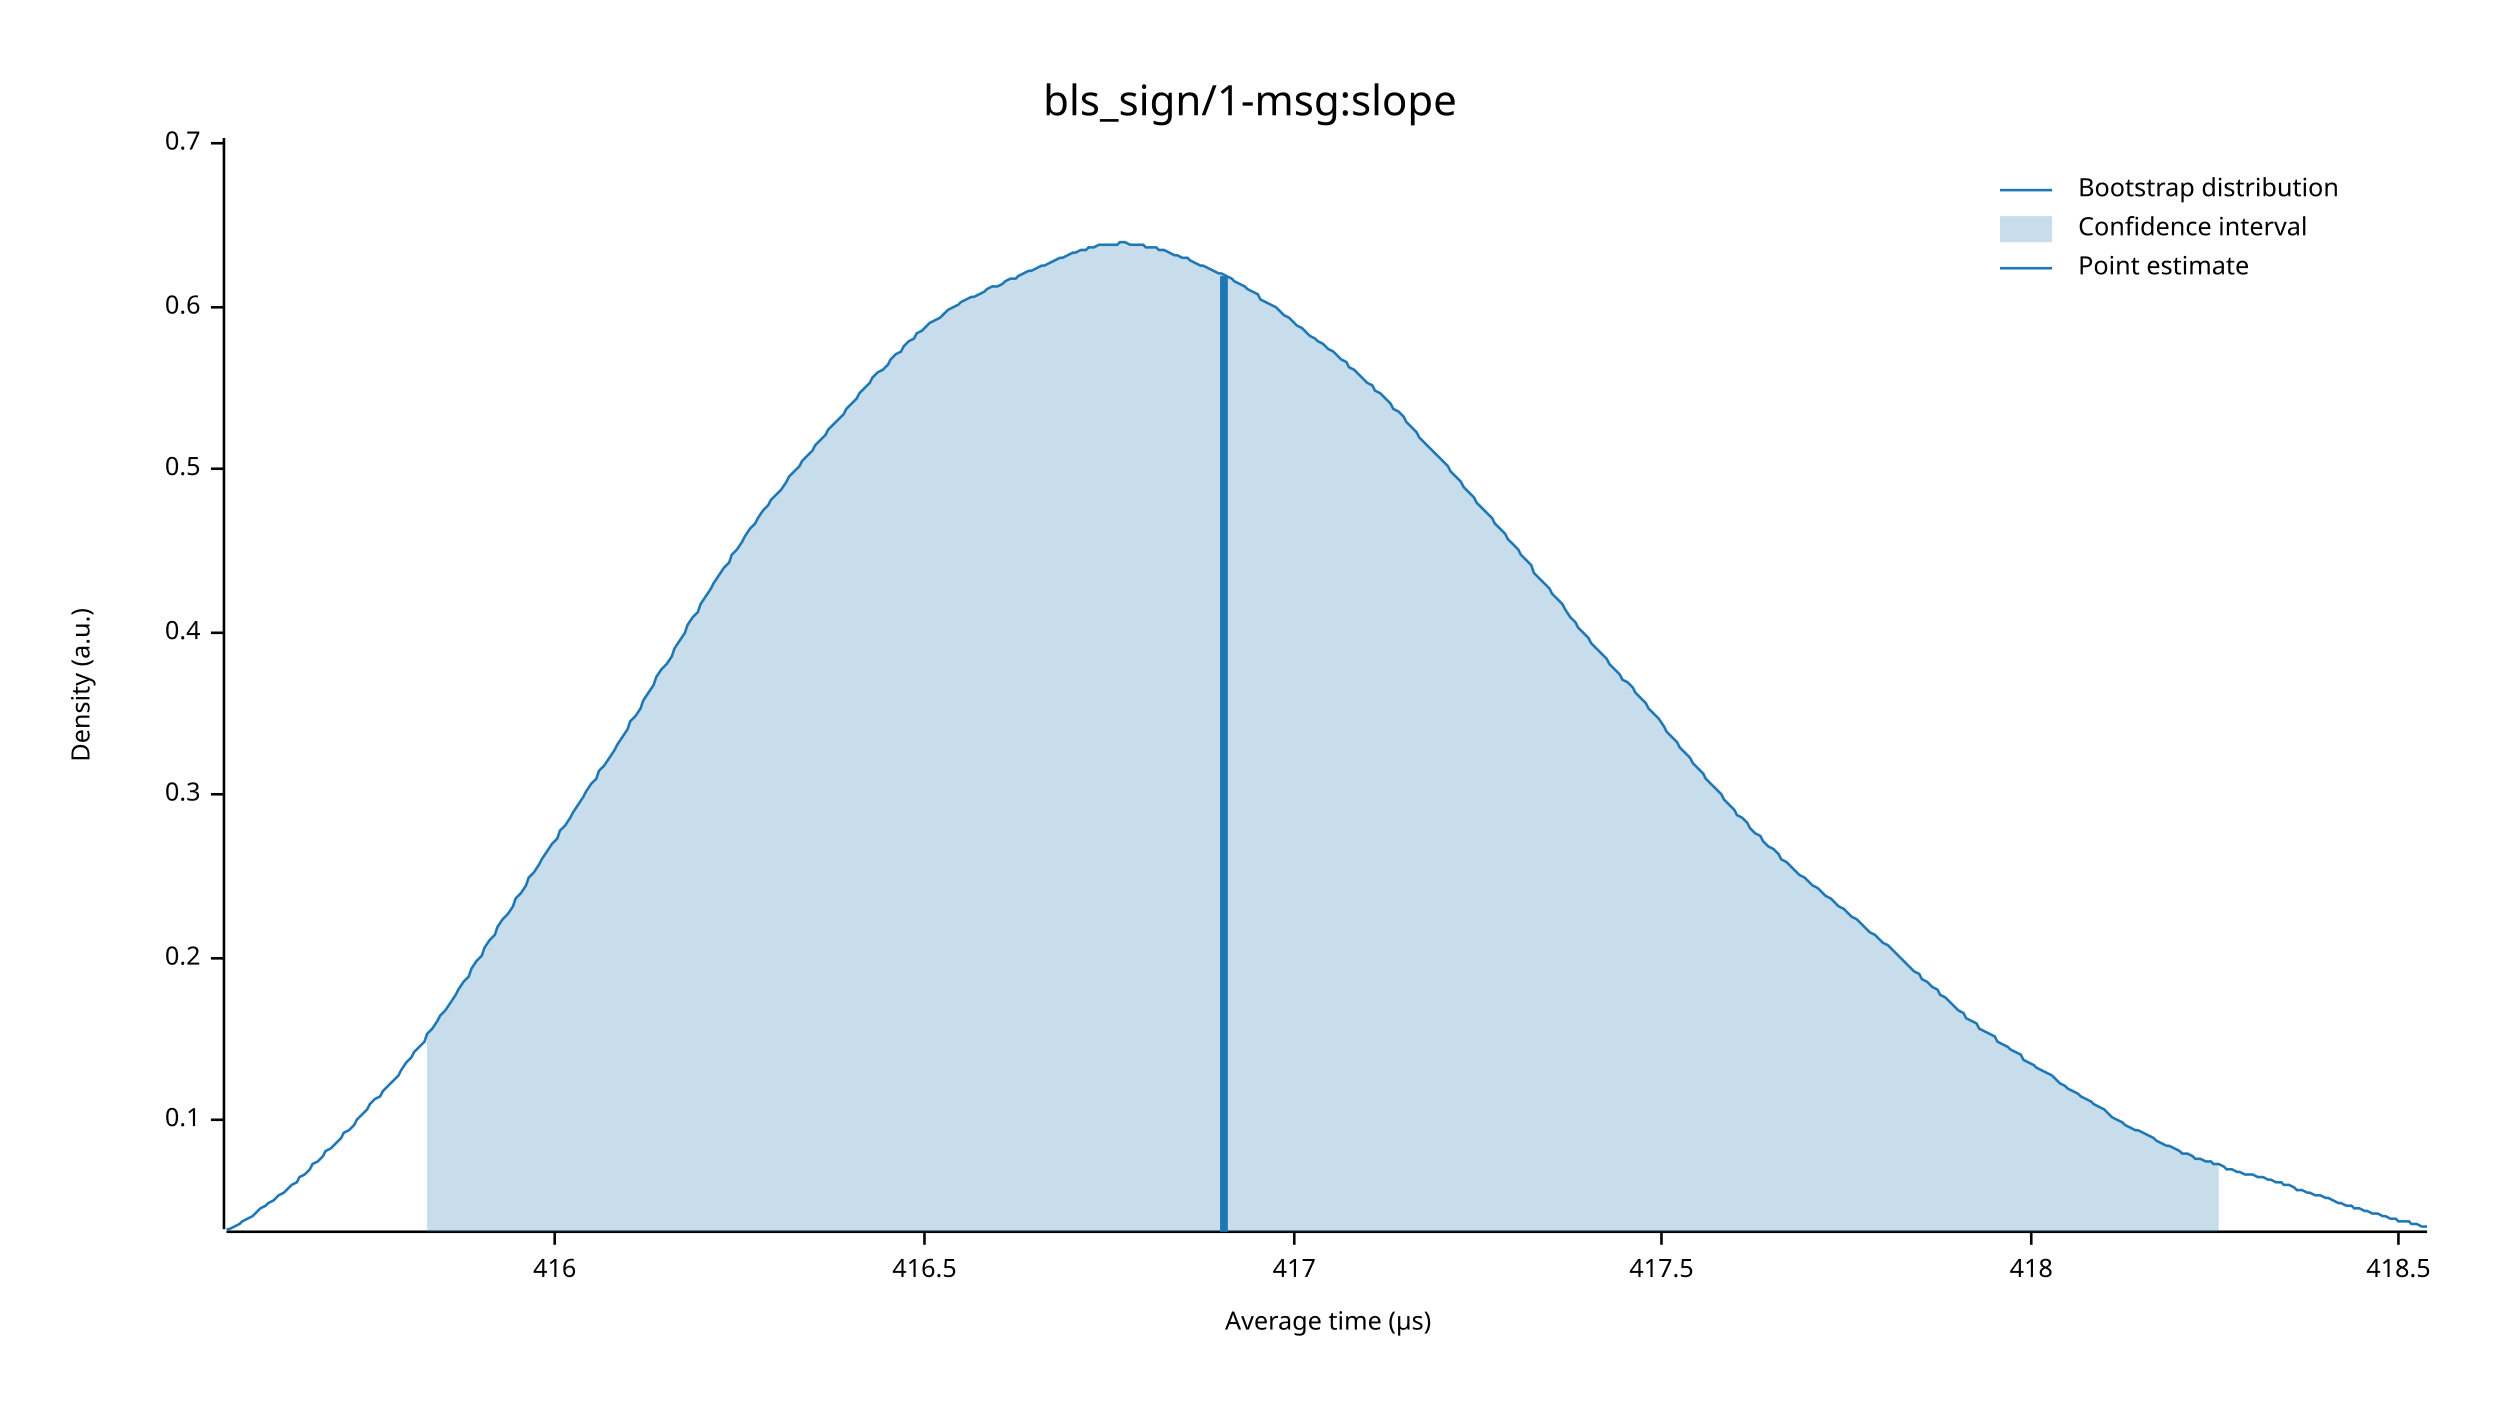
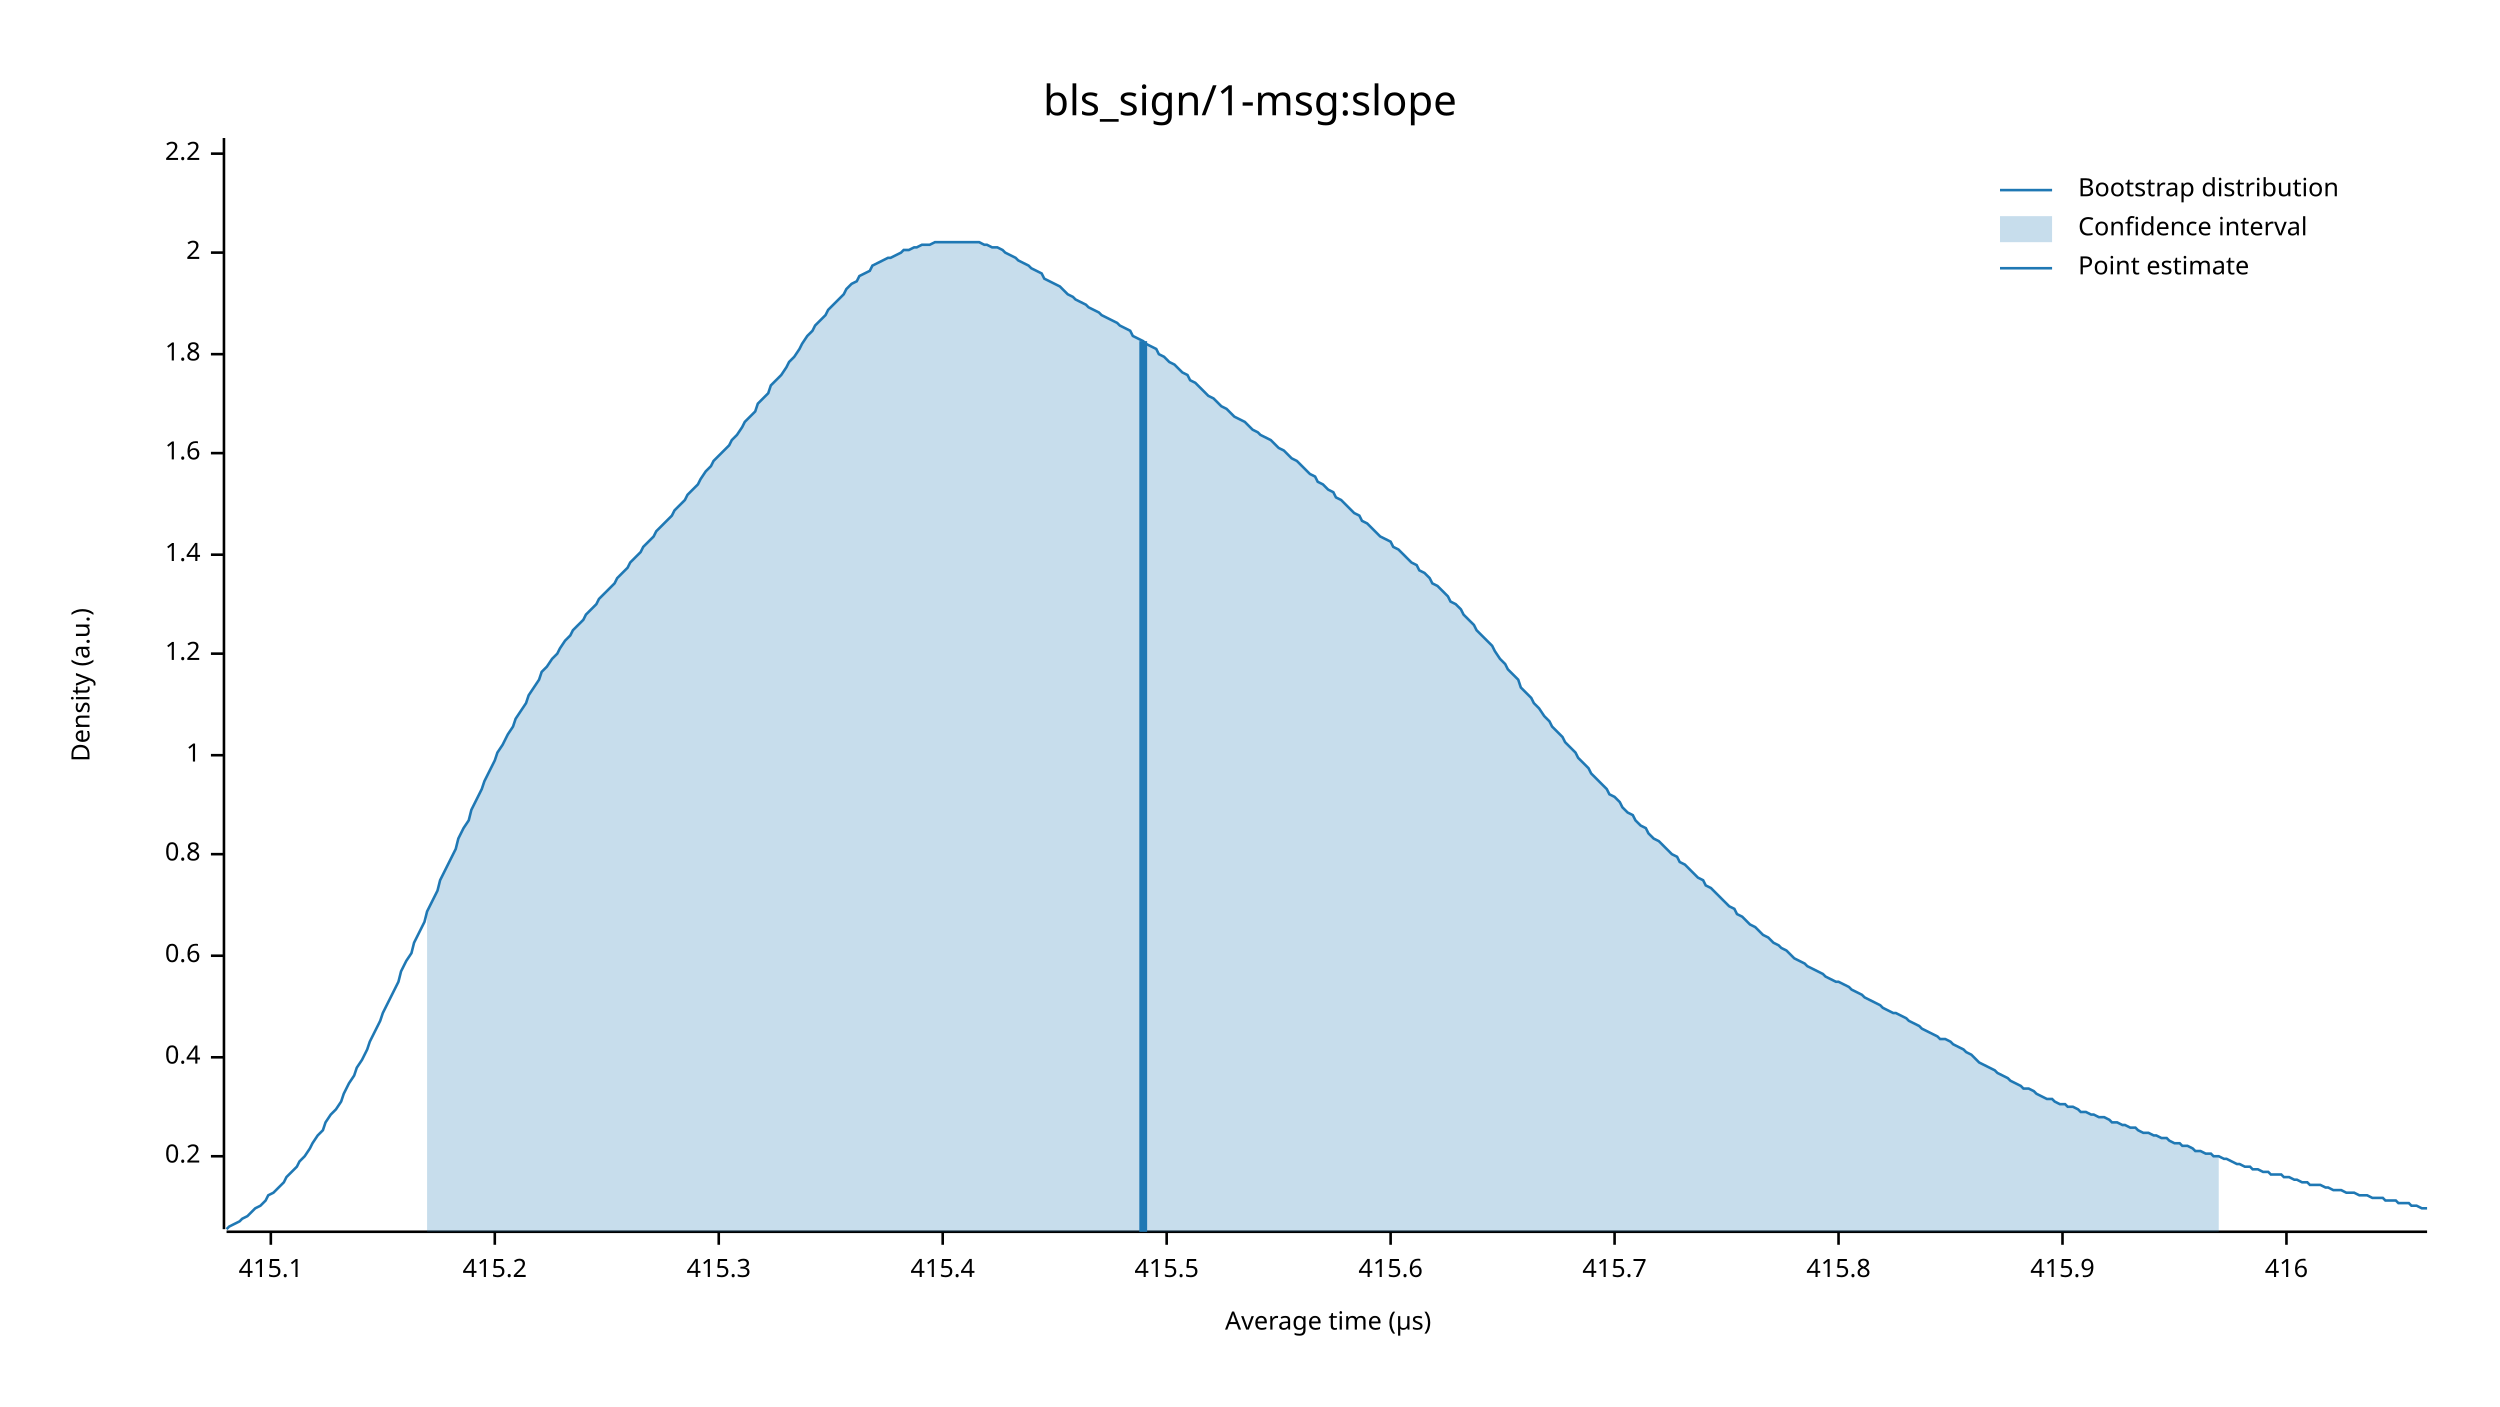
<svg xmlns="http://www.w3.org/2000/svg" width="960" height="540" viewBox="0 0 960 540">
  <text x="480" y="32" dy="0.76em" text-anchor="middle" font-family="sans-serif" font-size="16.129" opacity="1" fill="#000000">
bls_sign/1-msg:slope
</text>
  <text x="27" y="263" dy="0.76em" text-anchor="middle" font-family="sans-serif" font-size="9.677" opacity="1" fill="#000000" transform="rotate(270, 27, 263)">
Density (a.u.)
</text>
  <text x="510" y="513" dy="-0.5ex" text-anchor="middle" font-family="sans-serif" font-size="9.677" opacity="1" fill="#000000">
Average time (µs)
</text>
  <polyline fill="none" opacity="1" stroke="#000000" stroke-width="1" points="86,53 86,472 " />
-   <text x="77" y="430" dy="0.5ex" text-anchor="end" font-family="sans-serif" font-size="9.677" opacity="1" fill="#000000">
- 0.1
- </text>
-   <polyline fill="none" opacity="1" stroke="#000000" stroke-width="1" points="81,430 86,430 " />
-   <text x="77" y="368" dy="0.5ex" text-anchor="end" font-family="sans-serif" font-size="9.677" opacity="1" fill="#000000">
+   <text x="77" y="444" dy="0.5ex" text-anchor="end" font-family="sans-serif" font-size="9.677" opacity="1" fill="#000000">
0.2
</text>
-   <polyline fill="none" opacity="1" stroke="#000000" stroke-width="1" points="81,368 86,368 " />
-   <text x="77" y="305" dy="0.5ex" text-anchor="end" font-family="sans-serif" font-size="9.677" opacity="1" fill="#000000">
- 0.3
- </text>
-   <polyline fill="none" opacity="1" stroke="#000000" stroke-width="1" points="81,305 86,305 " />
-   <text x="77" y="243" dy="0.5ex" text-anchor="end" font-family="sans-serif" font-size="9.677" opacity="1" fill="#000000">
+   <polyline fill="none" opacity="1" stroke="#000000" stroke-width="1" points="81,444 86,444 " />
+   <text x="77" y="406" dy="0.5ex" text-anchor="end" font-family="sans-serif" font-size="9.677" opacity="1" fill="#000000">
0.4
</text>
-   <polyline fill="none" opacity="1" stroke="#000000" stroke-width="1" points="81,243 86,243 " />
-   <text x="77" y="180" dy="0.5ex" text-anchor="end" font-family="sans-serif" font-size="9.677" opacity="1" fill="#000000">
- 0.5
- </text>
-   <polyline fill="none" opacity="1" stroke="#000000" stroke-width="1" points="81,180 86,180 " />
-   <text x="77" y="118" dy="0.5ex" text-anchor="end" font-family="sans-serif" font-size="9.677" opacity="1" fill="#000000">
+   <polyline fill="none" opacity="1" stroke="#000000" stroke-width="1" points="81,406 86,406 " />
+   <text x="77" y="367" dy="0.5ex" text-anchor="end" font-family="sans-serif" font-size="9.677" opacity="1" fill="#000000">
0.6
</text>
-   <polyline fill="none" opacity="1" stroke="#000000" stroke-width="1" points="81,118 86,118 " />
-   <text x="77" y="55" dy="0.5ex" text-anchor="end" font-family="sans-serif" font-size="9.677" opacity="1" fill="#000000">
- 0.7
+   <polyline fill="none" opacity="1" stroke="#000000" stroke-width="1" points="81,367 86,367 " />
+   <text x="77" y="328" dy="0.5ex" text-anchor="end" font-family="sans-serif" font-size="9.677" opacity="1" fill="#000000">
+ 0.8
</text>
-   <polyline fill="none" opacity="1" stroke="#000000" stroke-width="1" points="81,55 86,55 " />
+   <polyline fill="none" opacity="1" stroke="#000000" stroke-width="1" points="81,328 86,328 " />
+   <text x="77" y="290" dy="0.5ex" text-anchor="end" font-family="sans-serif" font-size="9.677" opacity="1" fill="#000000">
+ 1
+ </text>
+   <polyline fill="none" opacity="1" stroke="#000000" stroke-width="1" points="81,290 86,290 " />
+   <text x="77" y="251" dy="0.5ex" text-anchor="end" font-family="sans-serif" font-size="9.677" opacity="1" fill="#000000">
+ 1.2
+ </text>
+   <polyline fill="none" opacity="1" stroke="#000000" stroke-width="1" points="81,251 86,251 " />
+   <text x="77" y="213" dy="0.5ex" text-anchor="end" font-family="sans-serif" font-size="9.677" opacity="1" fill="#000000">
+ 1.4
+ </text>
+   <polyline fill="none" opacity="1" stroke="#000000" stroke-width="1" points="81,213 86,213 " />
+   <text x="77" y="174" dy="0.5ex" text-anchor="end" font-family="sans-serif" font-size="9.677" opacity="1" fill="#000000">
+ 1.6
+ </text>
+   <polyline fill="none" opacity="1" stroke="#000000" stroke-width="1" points="81,174 86,174 " />
+   <text x="77" y="136" dy="0.5ex" text-anchor="end" font-family="sans-serif" font-size="9.677" opacity="1" fill="#000000">
+ 1.8
+ </text>
+   <polyline fill="none" opacity="1" stroke="#000000" stroke-width="1" points="81,136 86,136 " />
+   <text x="77" y="97" dy="0.5ex" text-anchor="end" font-family="sans-serif" font-size="9.677" opacity="1" fill="#000000">
+ 2
+ </text>
+   <polyline fill="none" opacity="1" stroke="#000000" stroke-width="1" points="81,97 86,97 " />
+   <text x="77" y="59" dy="0.5ex" text-anchor="end" font-family="sans-serif" font-size="9.677" opacity="1" fill="#000000">
+ 2.2
+ </text>
+   <polyline fill="none" opacity="1" stroke="#000000" stroke-width="1" points="81,59 86,59 " />
  <polyline fill="none" opacity="1" stroke="#000000" stroke-width="1" points="87,473 932,473 " />
-   <text x="213" y="483" dy="0.76em" text-anchor="middle" font-family="sans-serif" font-size="9.677" opacity="1" fill="#000000">
+   <text x="104" y="483" dy="0.76em" text-anchor="middle" font-family="sans-serif" font-size="9.677" opacity="1" fill="#000000">
+ 415.1
+ </text>
+   <polyline fill="none" opacity="1" stroke="#000000" stroke-width="1" points="104,473 104,478 " />
+   <text x="190" y="483" dy="0.76em" text-anchor="middle" font-family="sans-serif" font-size="9.677" opacity="1" fill="#000000">
+ 415.2
+ </text>
+   <polyline fill="none" opacity="1" stroke="#000000" stroke-width="1" points="190,473 190,478 " />
+   <text x="276" y="483" dy="0.76em" text-anchor="middle" font-family="sans-serif" font-size="9.677" opacity="1" fill="#000000">
+ 415.3
+ </text>
+   <polyline fill="none" opacity="1" stroke="#000000" stroke-width="1" points="276,473 276,478 " />
+   <text x="362" y="483" dy="0.76em" text-anchor="middle" font-family="sans-serif" font-size="9.677" opacity="1" fill="#000000">
+ 415.4
+ </text>
+   <polyline fill="none" opacity="1" stroke="#000000" stroke-width="1" points="362,473 362,478 " />
+   <text x="448" y="483" dy="0.76em" text-anchor="middle" font-family="sans-serif" font-size="9.677" opacity="1" fill="#000000">
+ 415.5
+ </text>
+   <polyline fill="none" opacity="1" stroke="#000000" stroke-width="1" points="448,473 448,478 " />
+   <text x="534" y="483" dy="0.76em" text-anchor="middle" font-family="sans-serif" font-size="9.677" opacity="1" fill="#000000">
+ 415.6
+ </text>
+   <polyline fill="none" opacity="1" stroke="#000000" stroke-width="1" points="534,473 534,478 " />
+   <text x="620" y="483" dy="0.76em" text-anchor="middle" font-family="sans-serif" font-size="9.677" opacity="1" fill="#000000">
+ 415.7
+ </text>
+   <polyline fill="none" opacity="1" stroke="#000000" stroke-width="1" points="620,473 620,478 " />
+   <text x="706" y="483" dy="0.76em" text-anchor="middle" font-family="sans-serif" font-size="9.677" opacity="1" fill="#000000">
+ 415.8
+ </text>
+   <polyline fill="none" opacity="1" stroke="#000000" stroke-width="1" points="706,473 706,478 " />
+   <text x="792" y="483" dy="0.76em" text-anchor="middle" font-family="sans-serif" font-size="9.677" opacity="1" fill="#000000">
+ 415.9
+ </text>
+   <polyline fill="none" opacity="1" stroke="#000000" stroke-width="1" points="792,473 792,478 " />
+   <text x="878" y="483" dy="0.76em" text-anchor="middle" font-family="sans-serif" font-size="9.677" opacity="1" fill="#000000">
416
</text>
-   <polyline fill="none" opacity="1" stroke="#000000" stroke-width="1" points="213,473 213,478 " />
-   <text x="355" y="483" dy="0.76em" text-anchor="middle" font-family="sans-serif" font-size="9.677" opacity="1" fill="#000000">
- 416.5
- </text>
-   <polyline fill="none" opacity="1" stroke="#000000" stroke-width="1" points="355,473 355,478 " />
-   <text x="497" y="483" dy="0.76em" text-anchor="middle" font-family="sans-serif" font-size="9.677" opacity="1" fill="#000000">
- 417
- </text>
-   <polyline fill="none" opacity="1" stroke="#000000" stroke-width="1" points="497,473 497,478 " />
-   <text x="638" y="483" dy="0.76em" text-anchor="middle" font-family="sans-serif" font-size="9.677" opacity="1" fill="#000000">
- 417.5
- </text>
-   <polyline fill="none" opacity="1" stroke="#000000" stroke-width="1" points="638,473 638,478 " />
-   <text x="780" y="483" dy="0.76em" text-anchor="middle" font-family="sans-serif" font-size="9.677" opacity="1" fill="#000000">
- 418
- </text>
-   <polyline fill="none" opacity="1" stroke="#000000" stroke-width="1" points="780,473 780,478 " />
-   <text x="921" y="483" dy="0.76em" text-anchor="middle" font-family="sans-serif" font-size="9.677" opacity="1" fill="#000000">
- 418.5
- </text>
-   <polyline fill="none" opacity="1" stroke="#000000" stroke-width="1" points="921,473 921,478 " />
-   <polyline fill="none" opacity="1" stroke="#1F78B4" stroke-width="1" points="87,472 88,472 90,471 92,470 93,469 95,468 97,467 98,466 100,464 102,463 103,462 105,461 107,459 109,458 110,457 112,455 114,454 115,452 117,451 119,449 120,447 122,446 124,444 125,442 127,441 129,439 131,437 132,435 134,434 136,432 137,430 139,428 141,426 142,424 144,422 146,421 147,419 149,417 151,415 153,413 154,411 156,408 158,406 159,404 161,402 163,400 164,397 166,395 168,392 169,390 171,388 173,385 175,382 176,380 178,377 180,375 181,372 183,369 185,367 186,364 188,361 190,359 191,356 193,353 195,351 197,348 198,345 200,343 202,340 203,337 205,335 207,332 208,330 210,327 212,324 214,322 215,319 217,317 219,314 220,312 222,309 224,306 225,304 227,301 229,299 230,296 232,294 234,291 236,288 237,286 239,283 241,280 242,277 244,275 246,272 247,269 249,266 251,263 252,260 254,257 256,255 258,252 259,249 261,246 263,243 264,240 266,237 268,235 269,232 271,229 273,226 274,224 276,221 278,218 280,216 281,213 283,211 285,208 286,206 288,203 290,201 291,199 293,196 295,194 296,192 298,190 300,188 302,185 303,183 305,181 307,179 308,177 310,175 312,173 313,171 315,169 317,167 318,165 320,163 322,161 324,159 325,157 327,155 329,153 330,151 332,149 334,147 335,145 337,143 339,142 341,140 342,138 344,136 346,135 347,133 349,131 351,130 352,128 354,127 356,125 357,124 359,123 361,122 363,120 364,119 366,118 368,117 369,116 371,115 373,114 374,114 376,113 378,112 379,111 381,110 383,110 385,109 386,108 388,107 390,107 391,106 393,105 395,104 396,104 398,103 400,102 401,102 403,101 405,100 407,99 408,99 410,98 412,97 413,97 415,96 417,96 418,95 420,95 422,94 423,94 425,94 427,94 429,94 430,93 432,93 434,94 435,94 437,94 439,94 440,95 442,95 444,95 445,96 447,96 449,97 451,98 452,98 454,99 456,99 457,100 459,101 461,102 462,102 464,103 466,104 468,105 469,105 471,106 473,107 474,108 476,109 478,110 479,111 481,112 483,113 484,115 486,116 488,117 490,118 491,119 493,121 495,122 496,123 498,125 500,126 501,127 503,129 505,130 506,131 508,132 510,134 512,135 513,136 515,138 517,139 518,141 520,142 522,144 523,145 525,147 527,148 528,150 530,151 532,153 534,155 535,157 537,158 539,160 540,162 542,164 544,166 545,168 547,170 549,172 550,173 552,175 554,177 556,179 557,181 559,183 561,185 562,187 564,189 566,191 567,193 569,195 571,197 573,199 574,201 576,203 578,205 579,207 581,209 583,211 584,213 586,215 588,217 589,220 591,222 593,224 595,226 596,228 598,230 600,232 601,234 603,237 605,239 606,241 608,243 610,245 611,247 613,249 615,251 617,253 618,255 620,257 622,259 623,261 625,262 627,264 628,266 630,268 632,270 633,272 635,274 637,276 639,279 640,281 642,283 644,285 645,287 647,289 649,291 650,293 652,295 654,297 655,299 657,301 659,303 661,305 662,307 664,309 666,311 667,313 669,314 671,316 672,318 674,320 676,321 677,323 679,325 681,326 683,328 684,330 686,331 688,333 689,334 691,336 693,337 694,338 696,340 698,341 700,343 701,344 703,345 705,347 706,348 708,349 710,351 711,352 713,353 715,355 716,356 718,358 720,359 722,361 723,362 725,363 727,365 728,366 730,368 732,370 733,371 735,373 737,374 738,376 740,377 742,379 744,380 745,382 747,383 749,385 750,386 752,388 754,389 755,391 757,392 759,393 760,395 762,396 764,397 766,398 767,400 769,401 771,402 772,403 774,404 776,405 777,407 779,408 781,409 782,410 784,411 786,412 788,413 789,414 791,416 793,417 794,418 796,419 798,420 799,421 801,422 803,423 804,424 806,425 808,426 810,428 811,429 813,430 815,431 816,432 818,433 820,434 821,434 823,435 825,436 827,437 828,438 830,439 832,440 833,440 835,441 837,442 838,443 840,443 842,444 843,445 845,445 847,446 849,446 850,447 852,447 854,448 855,449 857,449 859,450 860,450 862,451 864,451 865,451 867,452 869,452 871,453 872,453 874,454 876,454 877,455 879,455 881,456 882,457 884,457 886,458 887,458 889,459 891,459 893,460 894,460 896,461 898,462 899,462 901,463 903,463 904,464 906,464 908,465 909,465 911,466 913,466 915,467 916,467 918,468 920,468 921,469 923,469 925,469 926,470 928,470 930,471 932,471 " />
-   <polygon opacity="0.25" fill="#1F78B4" points="164,397 166,395 168,392 169,390 171,388 173,385 175,382 176,380 178,377 180,375 181,372 183,369 185,367 186,364 188,361 190,359 191,356 193,353 195,351 197,348 198,345 200,343 202,340 203,337 205,335 207,332 208,330 210,327 212,324 214,322 215,319 217,317 219,314 220,312 222,309 224,306 225,304 227,301 229,299 230,296 232,294 234,291 236,288 237,286 239,283 241,280 242,277 244,275 246,272 247,269 249,266 251,263 252,260 254,257 256,255 258,252 259,249 261,246 263,243 264,240 266,237 268,235 269,232 271,229 273,226 274,224 276,221 278,218 280,216 281,213 283,211 285,208 286,206 288,203 290,201 291,199 293,196 295,194 296,192 298,190 300,188 302,185 303,183 305,181 307,179 308,177 310,175 312,173 313,171 315,169 317,167 318,165 320,163 322,161 324,159 325,157 327,155 329,153 330,151 332,149 334,147 335,145 337,143 339,142 341,140 342,138 344,136 346,135 347,133 349,131 351,130 352,128 354,127 356,125 357,124 359,123 361,122 363,120 364,119 366,118 368,117 369,116 371,115 373,114 374,114 376,113 378,112 379,111 381,110 383,110 385,109 386,108 388,107 390,107 391,106 393,105 395,104 396,104 398,103 400,102 401,102 403,101 405,100 407,99 408,99 410,98 412,97 413,97 415,96 417,96 418,95 420,95 422,94 423,94 425,94 427,94 429,94 430,93 432,93 434,94 435,94 437,94 439,94 440,95 442,95 444,95 445,96 447,96 449,97 451,98 452,98 454,99 456,99 457,100 459,101 461,102 462,102 464,103 466,104 468,105 469,105 471,106 473,107 474,108 476,109 478,110 479,111 481,112 483,113 484,115 486,116 488,117 490,118 491,119 493,121 495,122 496,123 498,125 500,126 501,127 503,129 505,130 506,131 508,132 510,134 512,135 513,136 515,138 517,139 518,141 520,142 522,144 523,145 525,147 527,148 528,150 530,151 532,153 534,155 535,157 537,158 539,160 540,162 542,164 544,166 545,168 547,170 549,172 550,173 552,175 554,177 556,179 557,181 559,183 561,185 562,187 564,189 566,191 567,193 569,195 571,197 573,199 574,201 576,203 578,205 579,207 581,209 583,211 584,213 586,215 588,217 589,220 591,222 593,224 595,226 596,228 598,230 600,232 601,234 603,237 605,239 606,241 608,243 610,245 611,247 613,249 615,251 617,253 618,255 620,257 622,259 623,261 625,262 627,264 628,266 630,268 632,270 633,272 635,274 637,276 639,279 640,281 642,283 644,285 645,287 647,289 649,291 650,293 652,295 654,297 655,299 657,301 659,303 661,305 662,307 664,309 666,311 667,313 669,314 671,316 672,318 674,320 676,321 677,323 679,325 681,326 683,328 684,330 686,331 688,333 689,334 691,336 693,337 694,338 696,340 698,341 700,343 701,344 703,345 705,347 706,348 708,349 710,351 711,352 713,353 715,355 716,356 718,358 720,359 722,361 723,362 725,363 727,365 728,366 730,368 732,370 733,371 735,373 737,374 738,376 740,377 742,379 744,380 745,382 747,383 749,385 750,386 752,388 754,389 755,391 757,392 759,393 760,395 762,396 764,397 766,398 767,400 769,401 771,402 772,403 774,404 776,405 777,407 779,408 781,409 782,410 784,411 786,412 788,413 789,414 791,416 793,417 794,418 796,419 798,420 799,421 801,422 803,423 804,424 806,425 808,426 810,428 811,429 813,430 815,431 816,432 818,433 820,434 821,434 823,435 825,436 827,437 828,438 830,439 832,440 833,440 835,441 837,442 838,443 840,443 842,444 843,445 845,445 847,446 849,446 850,447 852,447 852,473 164,473 " />
-   <polyline fill="none" opacity="1" stroke="#1F78B4" stroke-width="3" points="470,473 470,106 " />
+   <polyline fill="none" opacity="1" stroke="#000000" stroke-width="1" points="878,473 878,478 " />
+   <polyline fill="none" opacity="1" stroke="#1F78B4" stroke-width="1" points="87,472 88,471 90,470 92,469 93,468 95,467 97,465 98,464 100,463 102,461 103,459 105,458 107,456 109,454 110,452 112,450 114,448 115,446 117,444 119,441 120,439 122,436 124,434 125,431 127,428 129,426 131,423 132,420 134,416 136,413 137,410 139,407 141,403 142,400 144,396 146,392 147,389 149,385 151,381 153,377 154,373 156,369 158,366 159,362 161,358 163,354 164,350 166,346 168,342 169,338 171,334 173,330 175,326 176,322 178,318 180,315 181,311 183,307 185,303 186,300 188,296 190,292 191,289 193,286 195,282 197,279 198,276 200,273 202,270 203,267 205,264 207,261 208,258 210,256 212,253 214,251 215,249 217,246 219,244 220,242 222,240 224,238 225,236 227,234 229,232 230,230 232,228 234,226 236,224 237,222 239,220 241,218 242,216 244,214 246,212 247,210 249,208 251,206 252,204 254,202 256,200 258,198 259,196 261,194 263,192 264,190 266,188 268,186 269,184 271,181 273,179 274,177 276,175 278,173 280,171 281,169 283,167 285,164 286,162 288,160 290,158 291,155 293,153 295,151 296,148 298,146 300,144 302,141 303,139 305,137 307,134 308,132 310,129 312,127 313,125 315,123 317,121 318,119 320,117 322,115 324,113 325,111 327,109 329,108 330,106 332,105 334,104 335,102 337,101 339,100 341,99 342,99 344,98 346,97 347,96 349,96 351,95 352,95 354,94 356,94 357,94 359,93 361,93 363,93 364,93 366,93 368,93 369,93 371,93 373,93 374,93 376,93 378,94 379,94 381,95 383,95 385,96 386,97 388,98 390,99 391,100 393,101 395,102 396,103 398,104 400,105 401,107 403,108 405,109 407,110 408,111 410,113 412,114 413,115 415,116 417,117 418,118 420,119 422,120 423,121 425,122 427,123 429,124 430,125 432,126 434,127 435,129 437,130 439,131 440,132 442,133 444,134 445,136 447,137 449,139 451,140 452,141 454,143 456,144 457,146 459,147 461,149 462,150 464,152 466,153 468,155 469,156 471,157 473,159 474,160 476,161 478,162 479,163 481,165 483,166 484,167 486,168 488,169 490,171 491,172 493,173 495,175 496,176 498,177 500,179 501,180 503,182 505,183 506,185 508,186 510,188 512,189 513,191 515,192 517,194 518,195 520,197 522,198 523,200 525,201 527,203 528,204 530,206 532,207 534,208 535,210 537,211 539,213 540,214 542,216 544,217 545,219 547,220 549,222 550,224 552,225 554,227 556,229 557,231 559,232 561,234 562,236 564,238 566,240 567,242 569,244 571,246 573,248 574,250 576,253 578,255 579,257 581,259 583,261 584,264 586,266 588,268 589,270 591,272 593,275 595,277 596,279 598,281 600,283 601,285 603,287 605,289 606,291 608,293 610,295 611,297 613,299 615,301 617,303 618,305 620,306 622,308 623,310 625,312 627,313 628,315 630,317 632,318 633,320 635,322 637,323 639,325 640,326 642,328 644,329 645,331 647,332 649,334 650,335 652,337 654,338 655,340 657,341 659,343 661,345 662,346 664,348 666,349 667,351 669,352 671,354 672,355 674,356 676,358 677,359 679,360 681,362 683,363 684,364 686,365 688,367 689,368 691,369 693,370 694,371 696,372 698,373 700,374 701,375 703,376 705,377 706,377 708,378 710,379 711,380 713,381 715,382 716,383 718,384 720,385 722,386 723,387 725,388 727,389 728,389 730,390 732,391 733,392 735,393 737,394 738,395 740,396 742,397 744,398 745,399 747,399 749,400 750,401 752,402 754,403 755,404 757,405 759,407 760,408 762,409 764,410 766,411 767,412 769,413 771,414 772,415 774,416 776,417 777,418 779,418 781,419 782,420 784,421 786,422 788,422 789,423 791,424 793,424 794,425 796,425 798,426 799,427 801,427 803,428 804,428 806,429 808,429 810,430 811,431 813,431 815,432 816,432 818,433 820,433 821,434 823,435 825,435 827,436 828,436 830,437 832,437 833,438 835,439 837,439 838,440 840,440 842,441 843,442 845,442 847,443 849,443 850,444 852,444 854,445 855,445 857,446 859,447 860,447 862,448 864,448 865,449 867,449 869,450 871,450 872,451 874,451 876,451 877,452 879,452 881,453 882,453 884,454 886,454 887,455 889,455 891,455 893,456 894,456 896,457 898,457 899,457 901,458 903,458 904,458 906,459 908,459 909,459 911,460 913,460 915,460 916,461 918,461 920,461 921,462 923,462 925,462 926,463 928,463 930,464 932,464 " />
+   <polygon opacity="0.25" fill="#1F78B4" points="164,350 166,346 168,342 169,338 171,334 173,330 175,326 176,322 178,318 180,315 181,311 183,307 185,303 186,300 188,296 190,292 191,289 193,286 195,282 197,279 198,276 200,273 202,270 203,267 205,264 207,261 208,258 210,256 212,253 214,251 215,249 217,246 219,244 220,242 222,240 224,238 225,236 227,234 229,232 230,230 232,228 234,226 236,224 237,222 239,220 241,218 242,216 244,214 246,212 247,210 249,208 251,206 252,204 254,202 256,200 258,198 259,196 261,194 263,192 264,190 266,188 268,186 269,184 271,181 273,179 274,177 276,175 278,173 280,171 281,169 283,167 285,164 286,162 288,160 290,158 291,155 293,153 295,151 296,148 298,146 300,144 302,141 303,139 305,137 307,134 308,132 310,129 312,127 313,125 315,123 317,121 318,119 320,117 322,115 324,113 325,111 327,109 329,108 330,106 332,105 334,104 335,102 337,101 339,100 341,99 342,99 344,98 346,97 347,96 349,96 351,95 352,95 354,94 356,94 357,94 359,93 361,93 363,93 364,93 366,93 368,93 369,93 371,93 373,93 374,93 376,93 378,94 379,94 381,95 383,95 385,96 386,97 388,98 390,99 391,100 393,101 395,102 396,103 398,104 400,105 401,107 403,108 405,109 407,110 408,111 410,113 412,114 413,115 415,116 417,117 418,118 420,119 422,120 423,121 425,122 427,123 429,124 430,125 432,126 434,127 435,129 437,130 439,131 440,132 442,133 444,134 445,136 447,137 449,139 451,140 452,141 454,143 456,144 457,146 459,147 461,149 462,150 464,152 466,153 468,155 469,156 471,157 473,159 474,160 476,161 478,162 479,163 481,165 483,166 484,167 486,168 488,169 490,171 491,172 493,173 495,175 496,176 498,177 500,179 501,180 503,182 505,183 506,185 508,186 510,188 512,189 513,191 515,192 517,194 518,195 520,197 522,198 523,200 525,201 527,203 528,204 530,206 532,207 534,208 535,210 537,211 539,213 540,214 542,216 544,217 545,219 547,220 549,222 550,224 552,225 554,227 556,229 557,231 559,232 561,234 562,236 564,238 566,240 567,242 569,244 571,246 573,248 574,250 576,253 578,255 579,257 581,259 583,261 584,264 586,266 588,268 589,270 591,272 593,275 595,277 596,279 598,281 600,283 601,285 603,287 605,289 606,291 608,293 610,295 611,297 613,299 615,301 617,303 618,305 620,306 622,308 623,310 625,312 627,313 628,315 630,317 632,318 633,320 635,322 637,323 639,325 640,326 642,328 644,329 645,331 647,332 649,334 650,335 652,337 654,338 655,340 657,341 659,343 661,345 662,346 664,348 666,349 667,351 669,352 671,354 672,355 674,356 676,358 677,359 679,360 681,362 683,363 684,364 686,365 688,367 689,368 691,369 693,370 694,371 696,372 698,373 700,374 701,375 703,376 705,377 706,377 708,378 710,379 711,380 713,381 715,382 716,383 718,384 720,385 722,386 723,387 725,388 727,389 728,389 730,390 732,391 733,392 735,393 737,394 738,395 740,396 742,397 744,398 745,399 747,399 749,400 750,401 752,402 754,403 755,404 757,405 759,407 760,408 762,409 764,410 766,411 767,412 769,413 771,414 772,415 774,416 776,417 777,418 779,418 781,419 782,420 784,421 786,422 788,422 789,423 791,424 793,424 794,425 796,425 798,426 799,427 801,427 803,428 804,428 806,429 808,429 810,430 811,431 813,431 815,432 816,432 818,433 820,433 821,434 823,435 825,435 827,436 828,436 830,437 832,437 833,438 835,439 837,439 838,440 840,440 842,441 843,442 845,442 847,443 849,443 850,444 852,444 852,473 164,473 " />
+   <polyline fill="none" opacity="1" stroke="#1F78B4" stroke-width="3" points="439,473 439,131 " />
  <text x="798" y="68" dy="0.76em" text-anchor="start" font-family="sans-serif" font-size="9.677" opacity="1" fill="#000000">
Bootstrap distribution
</text>
  <text x="798" y="83" dy="0.76em" text-anchor="start" font-family="sans-serif" font-size="9.677" opacity="1" fill="#000000">
Confidence interval
</text>
  <text x="798" y="98" dy="0.76em" text-anchor="start" font-family="sans-serif" font-size="9.677" opacity="1" fill="#000000">
Point estimate
</text>
  <polyline fill="none" opacity="1" stroke="#1F78B4" stroke-width="1" points="768,73 788,73 " />
  <rect x="768" y="83" width="20" height="10" opacity="0.25" fill="#1F78B4" stroke="none" />
  <polyline fill="none" opacity="1" stroke="#1F78B4" stroke-width="1" points="768,103 788,103 " />
</svg>
